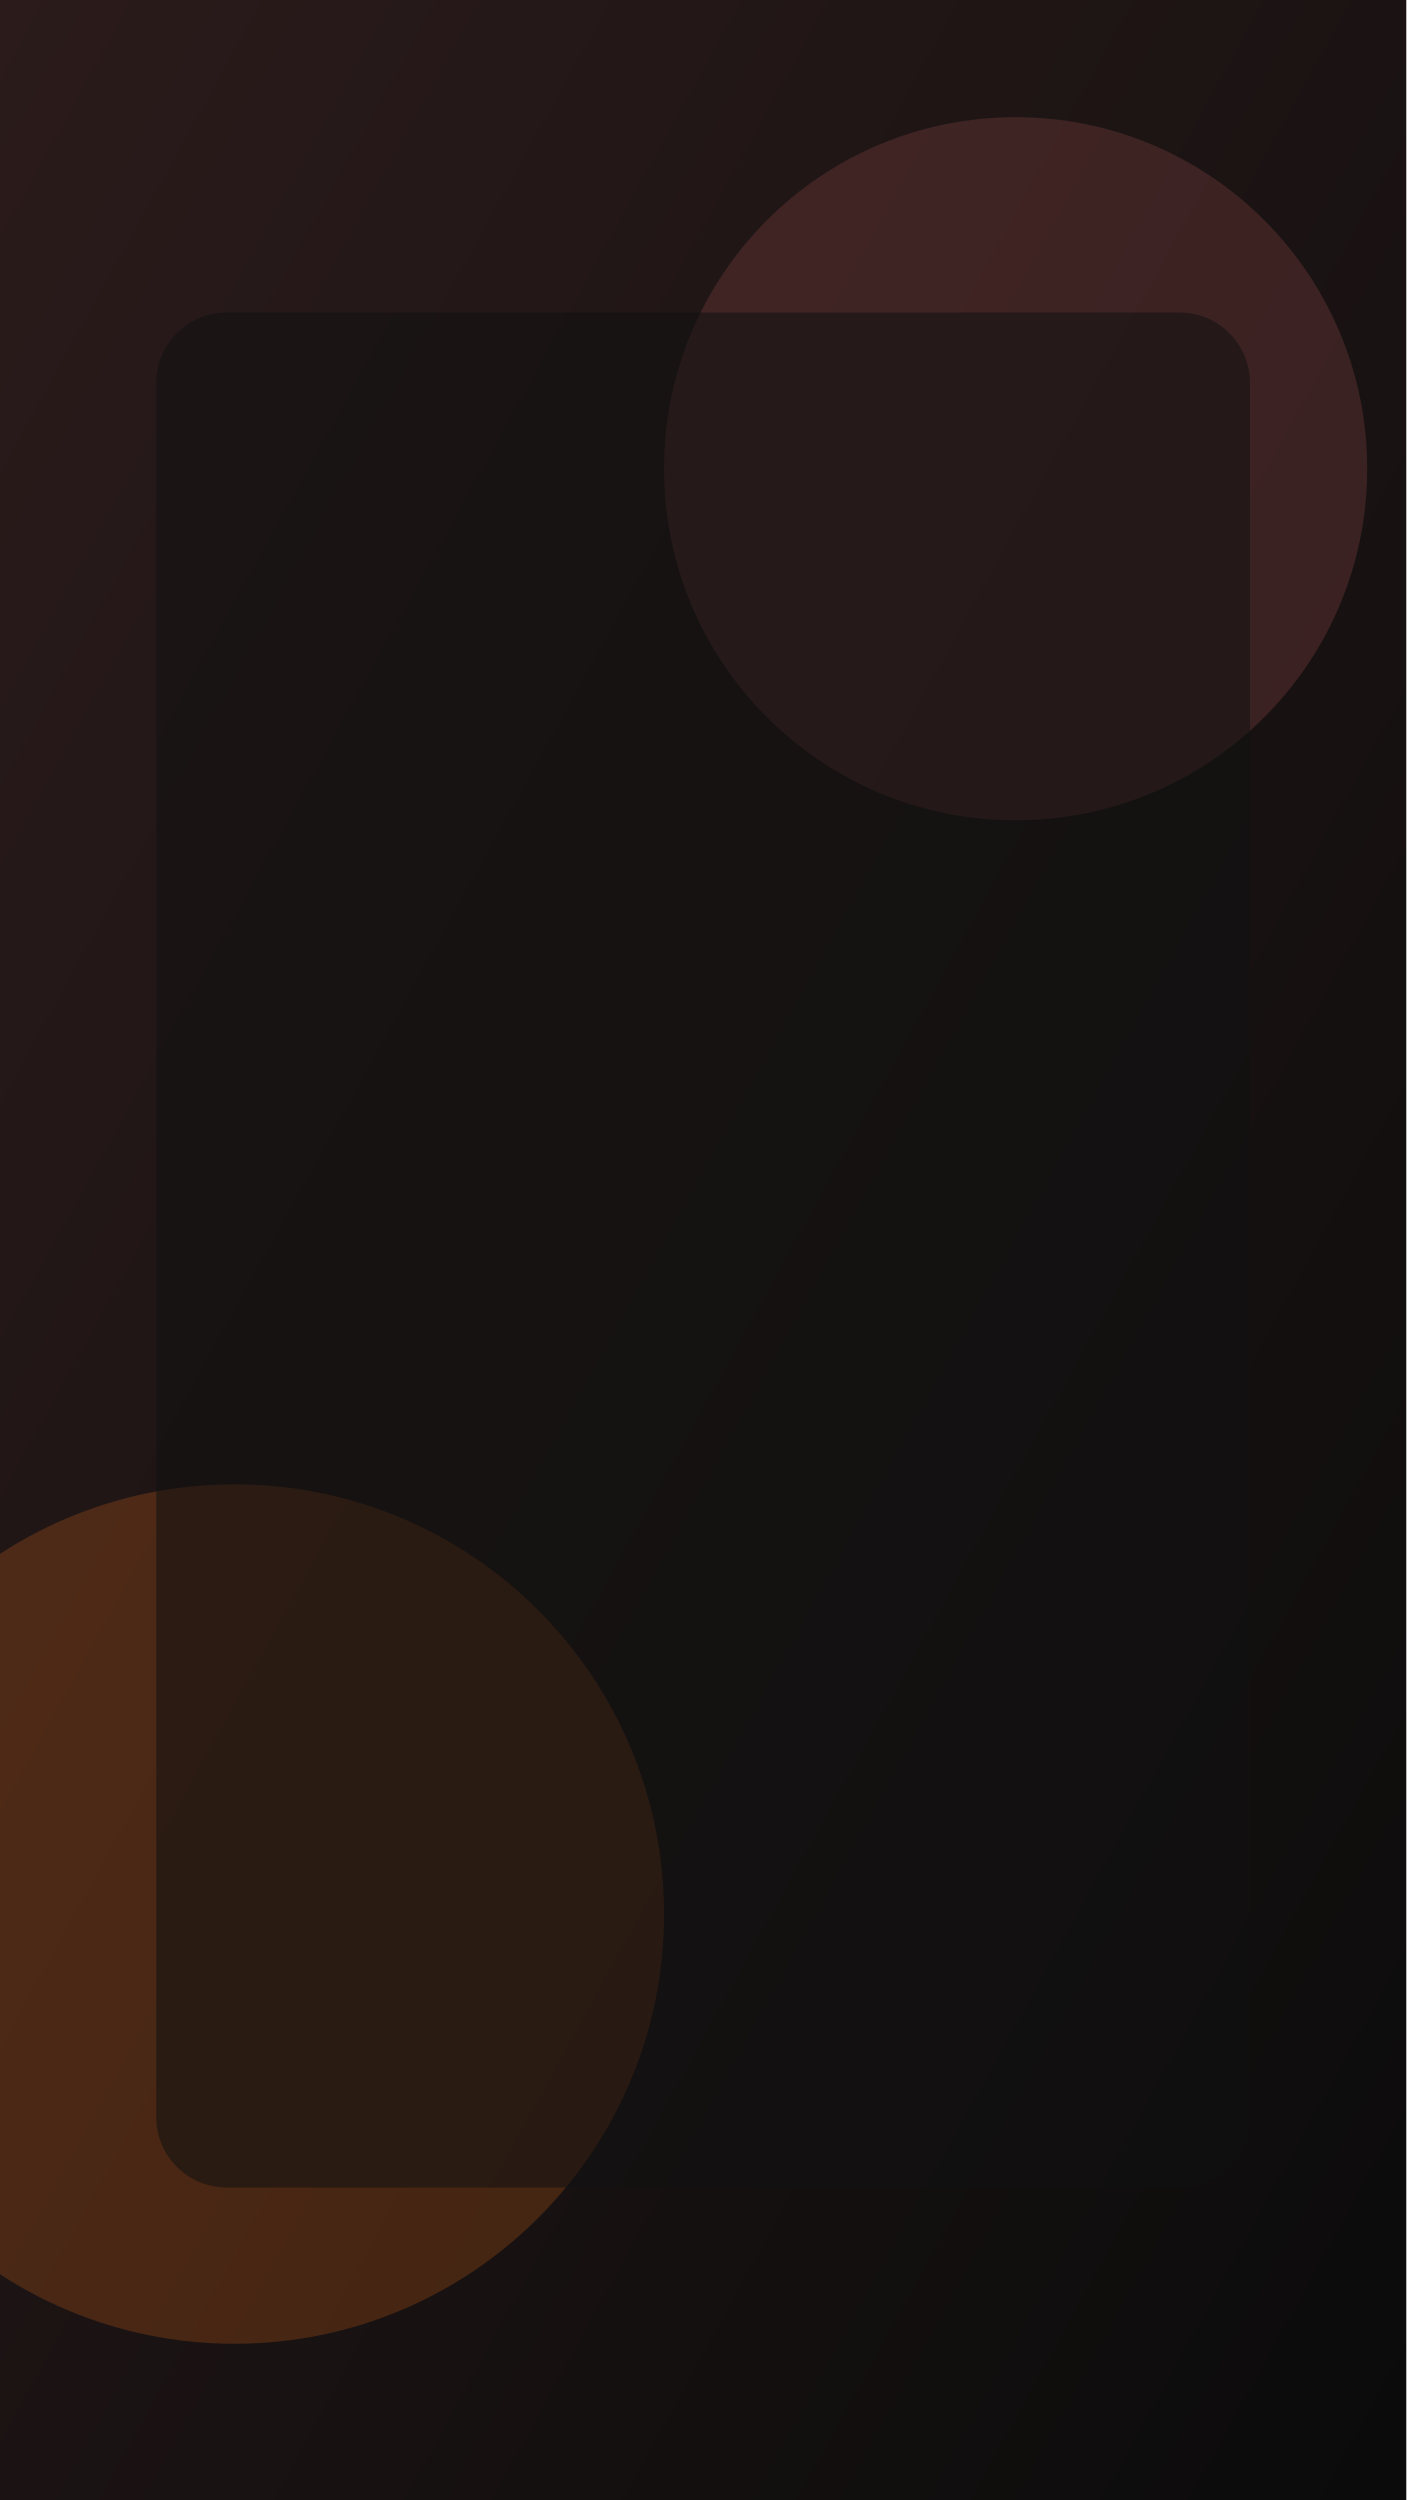
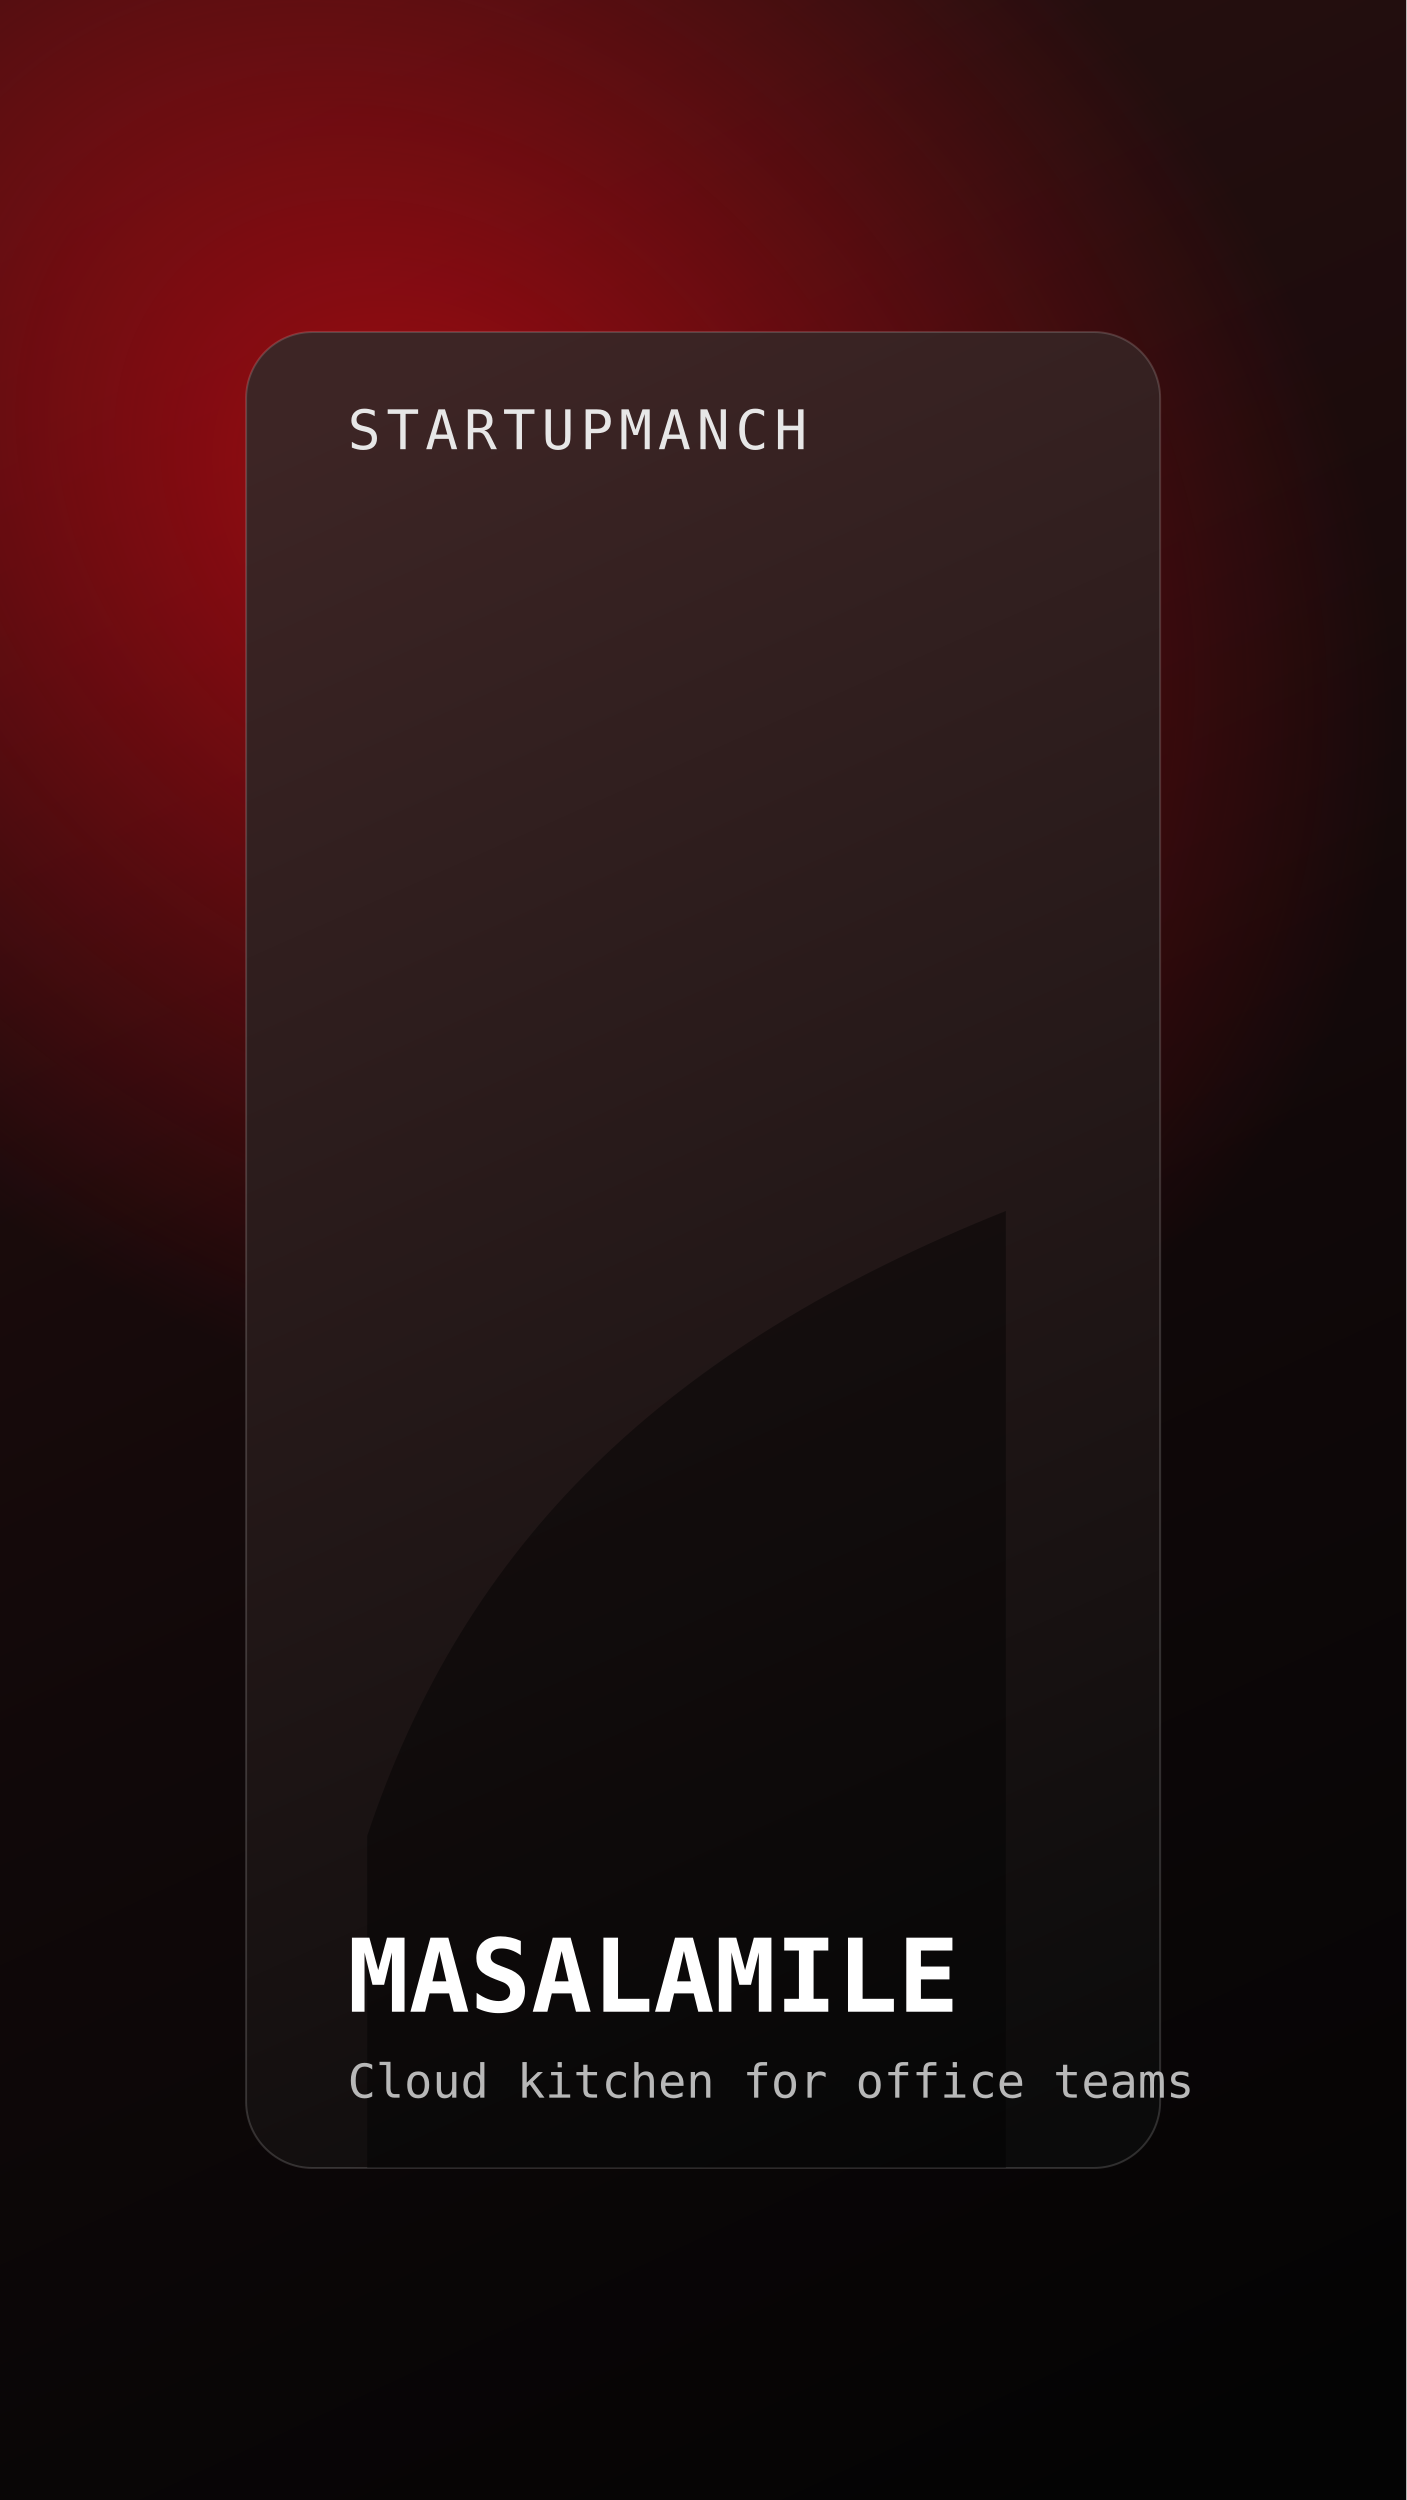
- <svg xmlns="http://www.w3.org/2000/svg" width="720" height="1280" viewBox="0 0 720 1280">
+ <svg xmlns="http://www.w3.org/2000/svg" width="720" height="1280" viewBox="0 0 720 1280" fill="none">
  <defs>
-     <linearGradient id="g1" x1="0" x2="1" y1="0" y2="1">
-       <stop offset="0%" stop-color="#2b1b1b" />
-       <stop offset="100%" stop-color="#0b0b0b" />
+     <linearGradient id="bg" x1="90" y1="40" x2="650" y2="1240" gradientUnits="userSpaceOnUse">
+       <stop stop-color="#2A1010" />
+       <stop offset="0.58" stop-color="#100809" />
+       <stop offset="1" stop-color="#040404" />
+     </linearGradient>
+     <radialGradient id="light" cx="0" cy="0" r="1" gradientUnits="userSpaceOnUse" gradientTransform="translate(220 260) rotate(42) scale(540 420)">
+       <stop stop-color="#E50914" stop-opacity="0.65" />
+       <stop offset="1" stop-color="#E50914" stop-opacity="0" />
+     </radialGradient>
+     <linearGradient id="panel" x1="170" y1="210" x2="560" y2="1080" gradientUnits="userSpaceOnUse">
+       <stop stop-color="#3D2525" />
+       <stop offset="1" stop-color="#0B0B0B" />
    </linearGradient>
  </defs>
-   <rect width="720" height="1280" fill="url(#g1)" />
-   <circle cx="520" cy="240" r="180" fill="#7b3f3f" opacity="0.35" />
-   <circle cx="120" cy="980" r="220" fill="#ff7a1a" opacity="0.2" />
-   <rect x="80" y="160" width="560" height="960" rx="36" fill="#111" opacity="0.55" />
+   <rect width="720" height="1280" fill="url(#bg)" />
+   <rect width="720" height="1280" fill="url(#light)" />
+   <rect x="126" y="170" width="468" height="940" rx="34" fill="url(#panel)" stroke="rgba(255,255,255,0.16)" />
+   <path d="M188 940C238 790 340 690 515 620V1110H188V940Z" fill="rgba(0,0,0,0.42)" />
+   <text x="178" y="230" fill="#E7E7E7" font-family="ui-monospace, Menlo, Monaco, Consolas, monospace" font-size="28" letter-spacing="3">STARTUPMANCH</text>
+   <text x="178" y="1030" fill="#FFFFFF" font-family="ui-monospace, Menlo, Monaco, Consolas, monospace" font-size="52" font-weight="700">MASALAMILE</text>
+   <text x="178" y="1074" fill="#B8B8B8" font-family="ui-monospace, Menlo, Monaco, Consolas, monospace" font-size="24">Cloud kitchen for office teams</text>
</svg>
